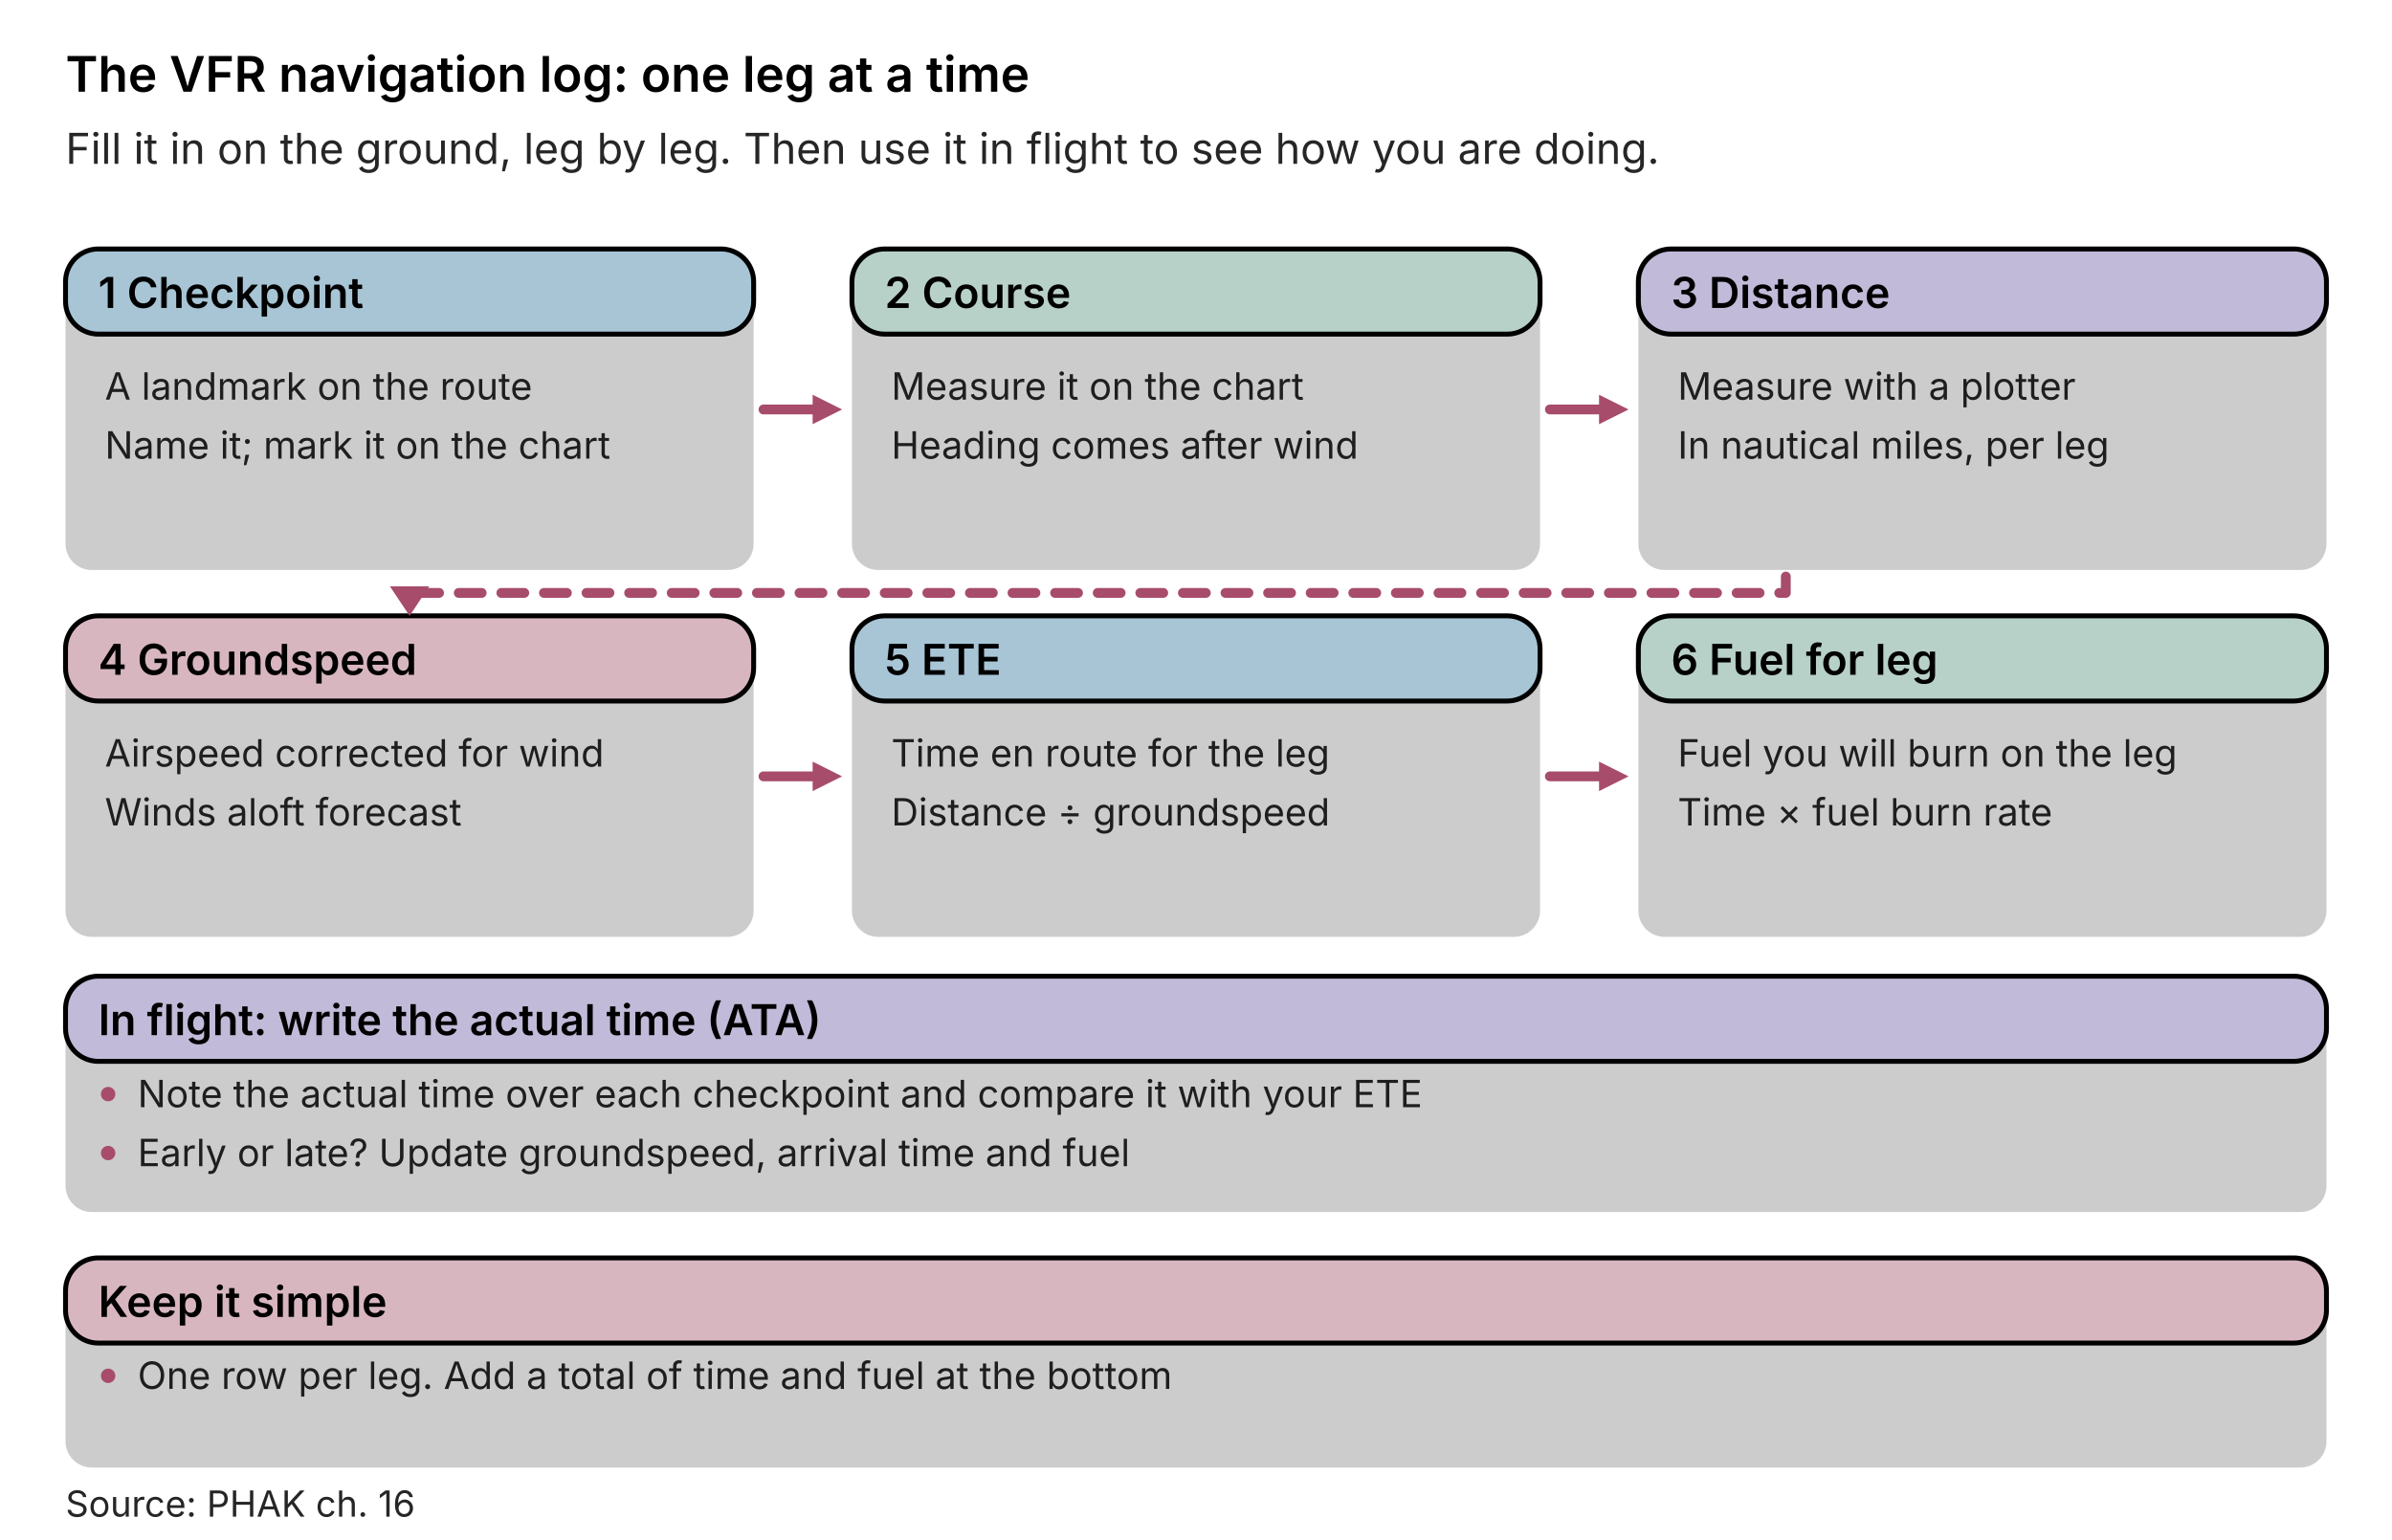
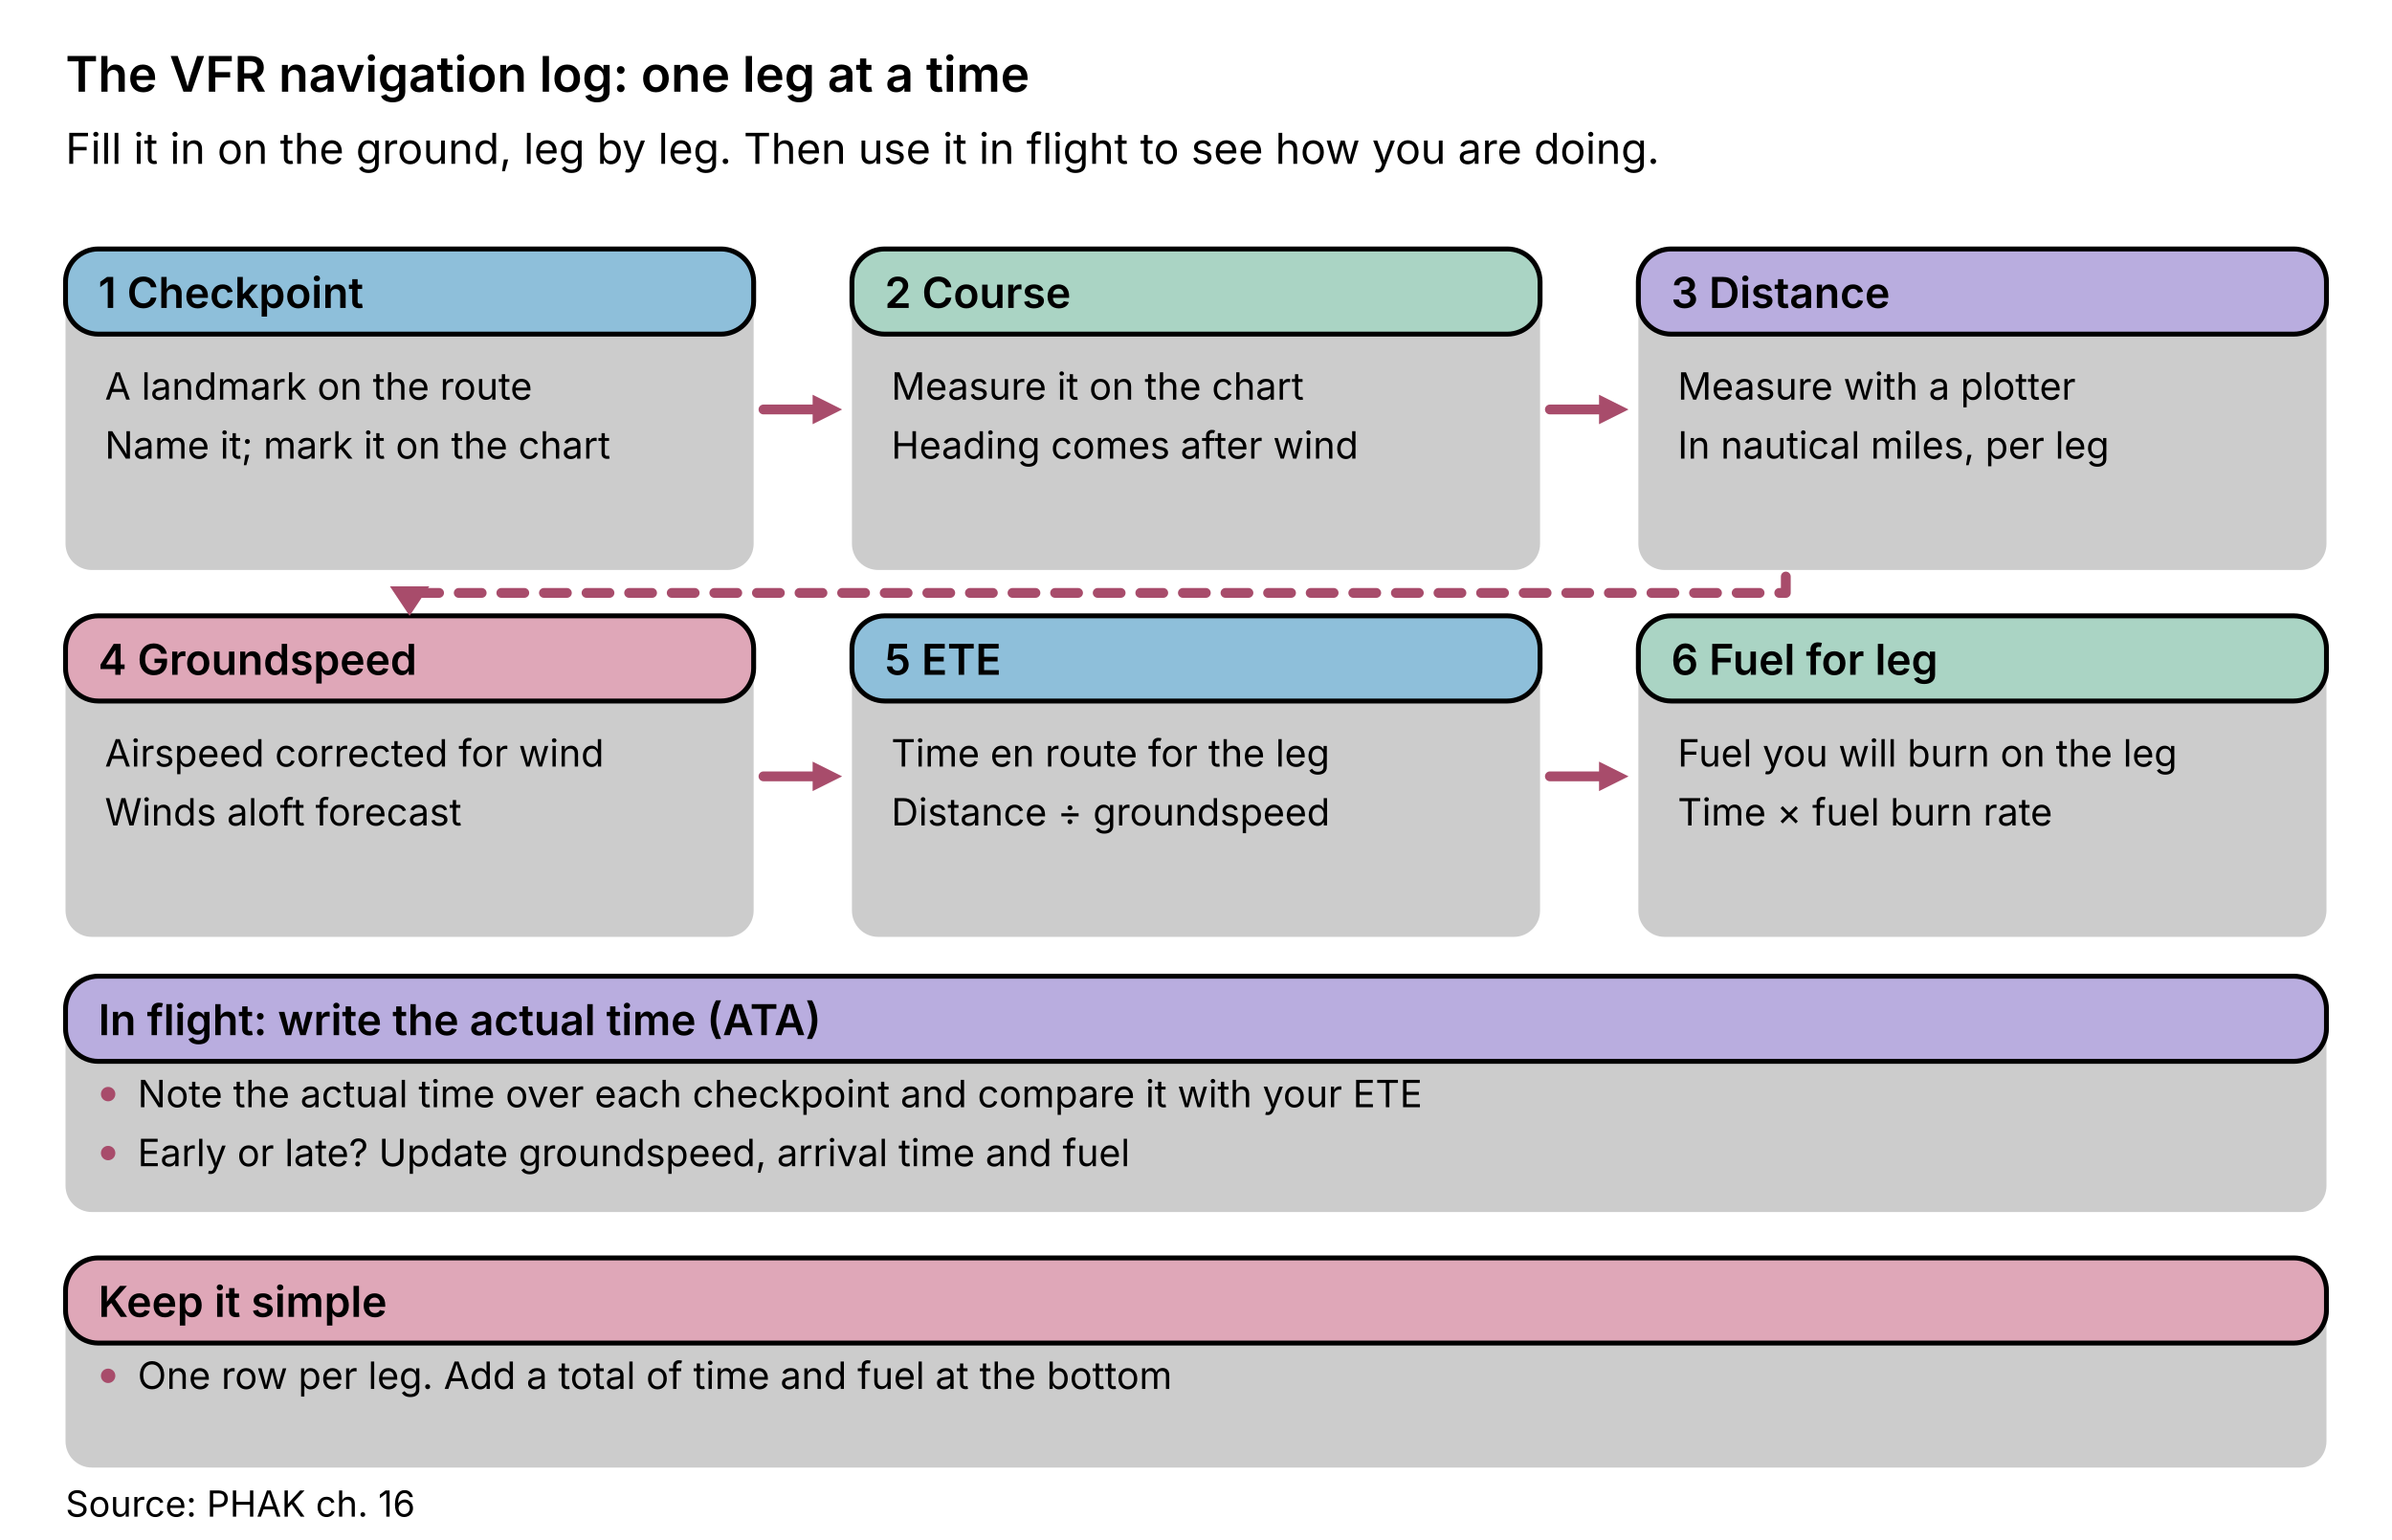
<svg xmlns="http://www.w3.org/2000/svg" viewBox="0 0 730 470" role="img" aria-labelledby="ti de">
-   <style>.t{fill:currentColor;font:600 22px system-ui,-apple-system,"Segoe UI",sans-serif}.s{fill:currentColor;font:400 19px system-ui,-apple-system,"Segoe UI",sans-serif;opacity:.85}.o{fill:none;stroke:currentColor;stroke-width:3;stroke-linejoin:round;stroke-linecap:round}.d{stroke-dasharray:10 8}.m{text-anchor:middle}.sky{fill:var(--palette-sky,#8EBFDA);fill-opacity:.6}.lav{fill:var(--palette-lavender,#B9ADDF);fill-opacity:.6}.mint{fill:var(--palette-mint,#AAD4C4);fill-opacity:.6}.rose{fill:var(--palette-rose,#DFA7B8);fill-opacity:.6}.acc{stroke:var(--palette-berry,#A84C6B);fill:none;stroke-width:4;stroke-linecap:round;stroke-linejoin:round}.ah{fill:var(--palette-berry,#A84C6B)}.cl{fill:currentColor;fill-opacity:.2}.dk{stroke:currentColor;fill:none;stroke-width:4;stroke-linecap:round}.dh{fill:currentColor}.q2{font-size:11.5px}.q3{font-size:13px}.q4{stroke:currentColor;stroke-width:1.5}.q5{stroke:currentColor;stroke-width:1.4;stroke-linejoin:round}.q6{font-size:11px;fill:var(--diagram-on-fill,#fff)}.q0{stroke-width:3}</style>
+   <style>.t{fill:currentColor;font:600 22px system-ui,-apple-system,"Segoe UI",sans-serif}.s{fill:currentColor;font:400 19px system-ui,-apple-system,"Segoe UI",sans-serif;opacity:var(--diagram-text-opacity,.85)}.o{fill:none;stroke:currentColor;stroke-width:3;stroke-linejoin:round;stroke-linecap:round}.d{stroke-dasharray:10 8}.m{text-anchor:middle}.sky{fill:var(--palette-sky,#8EBFDA);fill-opacity:var(--diagram-fill-opacity,.6)}.lav{fill:var(--palette-lavender,#B9ADDF);fill-opacity:var(--diagram-fill-opacity,.6)}.mint{fill:var(--palette-mint,#AAD4C4);fill-opacity:var(--diagram-fill-opacity,.6)}.rose{fill:var(--palette-rose,#DFA7B8);fill-opacity:var(--diagram-fill-opacity,.6)}.acc{stroke:var(--palette-berry,#A84C6B);fill:none;stroke-width:4;stroke-linecap:round;stroke-linejoin:round}.ah{fill:var(--palette-berry,#A84C6B)}.cl{fill:currentColor;fill-opacity:.2}.dk{stroke:currentColor;fill:none;stroke-width:4;stroke-linecap:round}.dh{fill:currentColor}.q2{font-size:11.5px}.q3{font-size:13px}.q4{stroke:currentColor;stroke-width:1.5}.q5{stroke:currentColor;stroke-width:1.4;stroke-linejoin:round}.q6{font-size:11px;fill:var(--diagram-on-fill,#fff)}.q0{stroke-width:3}</style>
  <text class="t" x="20" y="28" style="font-size:15px">The VFR navigation log: one leg at a time</text>
  <text class="s q3" x="20" y="50">Fill it in on the ground, leg by leg. Then use it in flight to see how you are doing.</text>
  <rect class="cl" x="20" y="76" width="210" height="98" rx="8" />
  <rect x="20" y="76" width="210" height="26" rx="10" class="sky q4" />
  <text class="t q3" x="30" y="94">1  Checkpoint</text>
  <text class="s q2" x="32" y="122">A landmark on the route</text>
  <text class="s q2" x="32" y="140">Name it; mark it on the chart</text>
  <path d="M233 125L248 125" class="acc q0" />
  <path d="M257 125L248 129.5L248 120.5Z" class="ah" />
  <rect class="cl" x="260" y="76" width="210" height="98" rx="8" />
  <rect x="260" y="76" width="210" height="26" rx="10" class="mint q4" />
  <text class="t q3" x="270" y="94">2  Course</text>
  <text class="s q2" x="272" y="122">Measure it on the chart</text>
  <text class="s q2" x="272" y="140">Heading comes after wind</text>
  <path d="M473 125L488 125" class="acc q0" />
  <path d="M497 125L488 129.5L488 120.5Z" class="ah" />
  <rect class="cl" x="500" y="76" width="210" height="98" rx="8" />
  <rect x="500" y="76" width="210" height="26" rx="10" class="lav q4" />
  <text class="t q3" x="510" y="94">3  Distance</text>
  <text class="s q2" x="512" y="122">Measure with a plotter</text>
  <text class="s q2" x="512" y="140">In nautical miles, per leg</text>
  <rect class="cl" x="20" y="188" width="210" height="98" rx="8" />
  <rect x="20" y="188" width="210" height="26" rx="10" class="rose q4" />
  <text class="t q3" x="30" y="206">4  Groundspeed</text>
  <text class="s q2" x="32" y="234">Airspeed corrected for wind</text>
  <text class="s q2" x="32" y="252">Winds aloft forecast</text>
  <path d="M233 237L248 237" class="acc q0" />
  <path d="M257 237L248 241.5L248 232.5Z" class="ah" />
  <rect class="cl" x="260" y="188" width="210" height="98" rx="8" />
  <rect x="260" y="188" width="210" height="26" rx="10" class="sky q4" />
  <text class="t q3" x="270" y="206">5  ETE</text>
  <text class="s q2" x="272" y="234">Time en route for the leg</text>
  <text class="s q2" x="272" y="252">Distance ÷ groundspeed</text>
  <path d="M473 237L488 237" class="acc q0" />
  <path d="M497 237L488 241.5L488 232.5Z" class="ah" />
  <rect class="cl" x="500" y="188" width="210" height="98" rx="8" />
  <rect x="500" y="188" width="210" height="26" rx="10" class="mint q4" />
  <text class="t q3" x="510" y="206">6  Fuel for leg</text>
  <text class="s q2" x="512" y="234">Fuel you will burn on the leg</text>
  <text class="s q2" x="512" y="252">Time × fuel burn rate</text>
  <path d="M545 176L545 181L125 181L125 184" class="acc" style="stroke-width:3;stroke-dasharray:7 6" />
  <path d="M125 188L119 179L131 179Z" class="ah" />
  <rect class="cl" x="20" y="298" width="690" height="72" rx="8" />
  <rect x="20" y="298" width="690" height="26" rx="10" class="lav q4" />
  <text class="t q3" x="30" y="316">In flight: write the actual time (ATA)</text>
  <circle cx="33" cy="334" r="2.2" class="ah" />
  <text class="s q2" x="42" y="338">Note the actual time over each checkpoint and compare it with your ETE</text>
  <circle cx="33" cy="352" r="2.2" class="ah" />
  <text class="s q2" x="42" y="356">Early or late? Update groundspeed, arrival time and fuel</text>
  <rect class="cl" x="20" y="384" width="690" height="64" rx="8" />
  <rect x="20" y="384" width="690" height="26" rx="10" class="rose q4" />
  <text class="t q3" x="30" y="402">Keep it simple</text>
  <circle cx="33" cy="420" r="2.2" class="ah" />
  <text class="s q2" x="42" y="424">One row per leg. Add a total of time and fuel at the bottom</text>
  <text class="s" x="20" y="463" style="font-size:11px">Source: PHAK ch. 16</text>
</svg>
